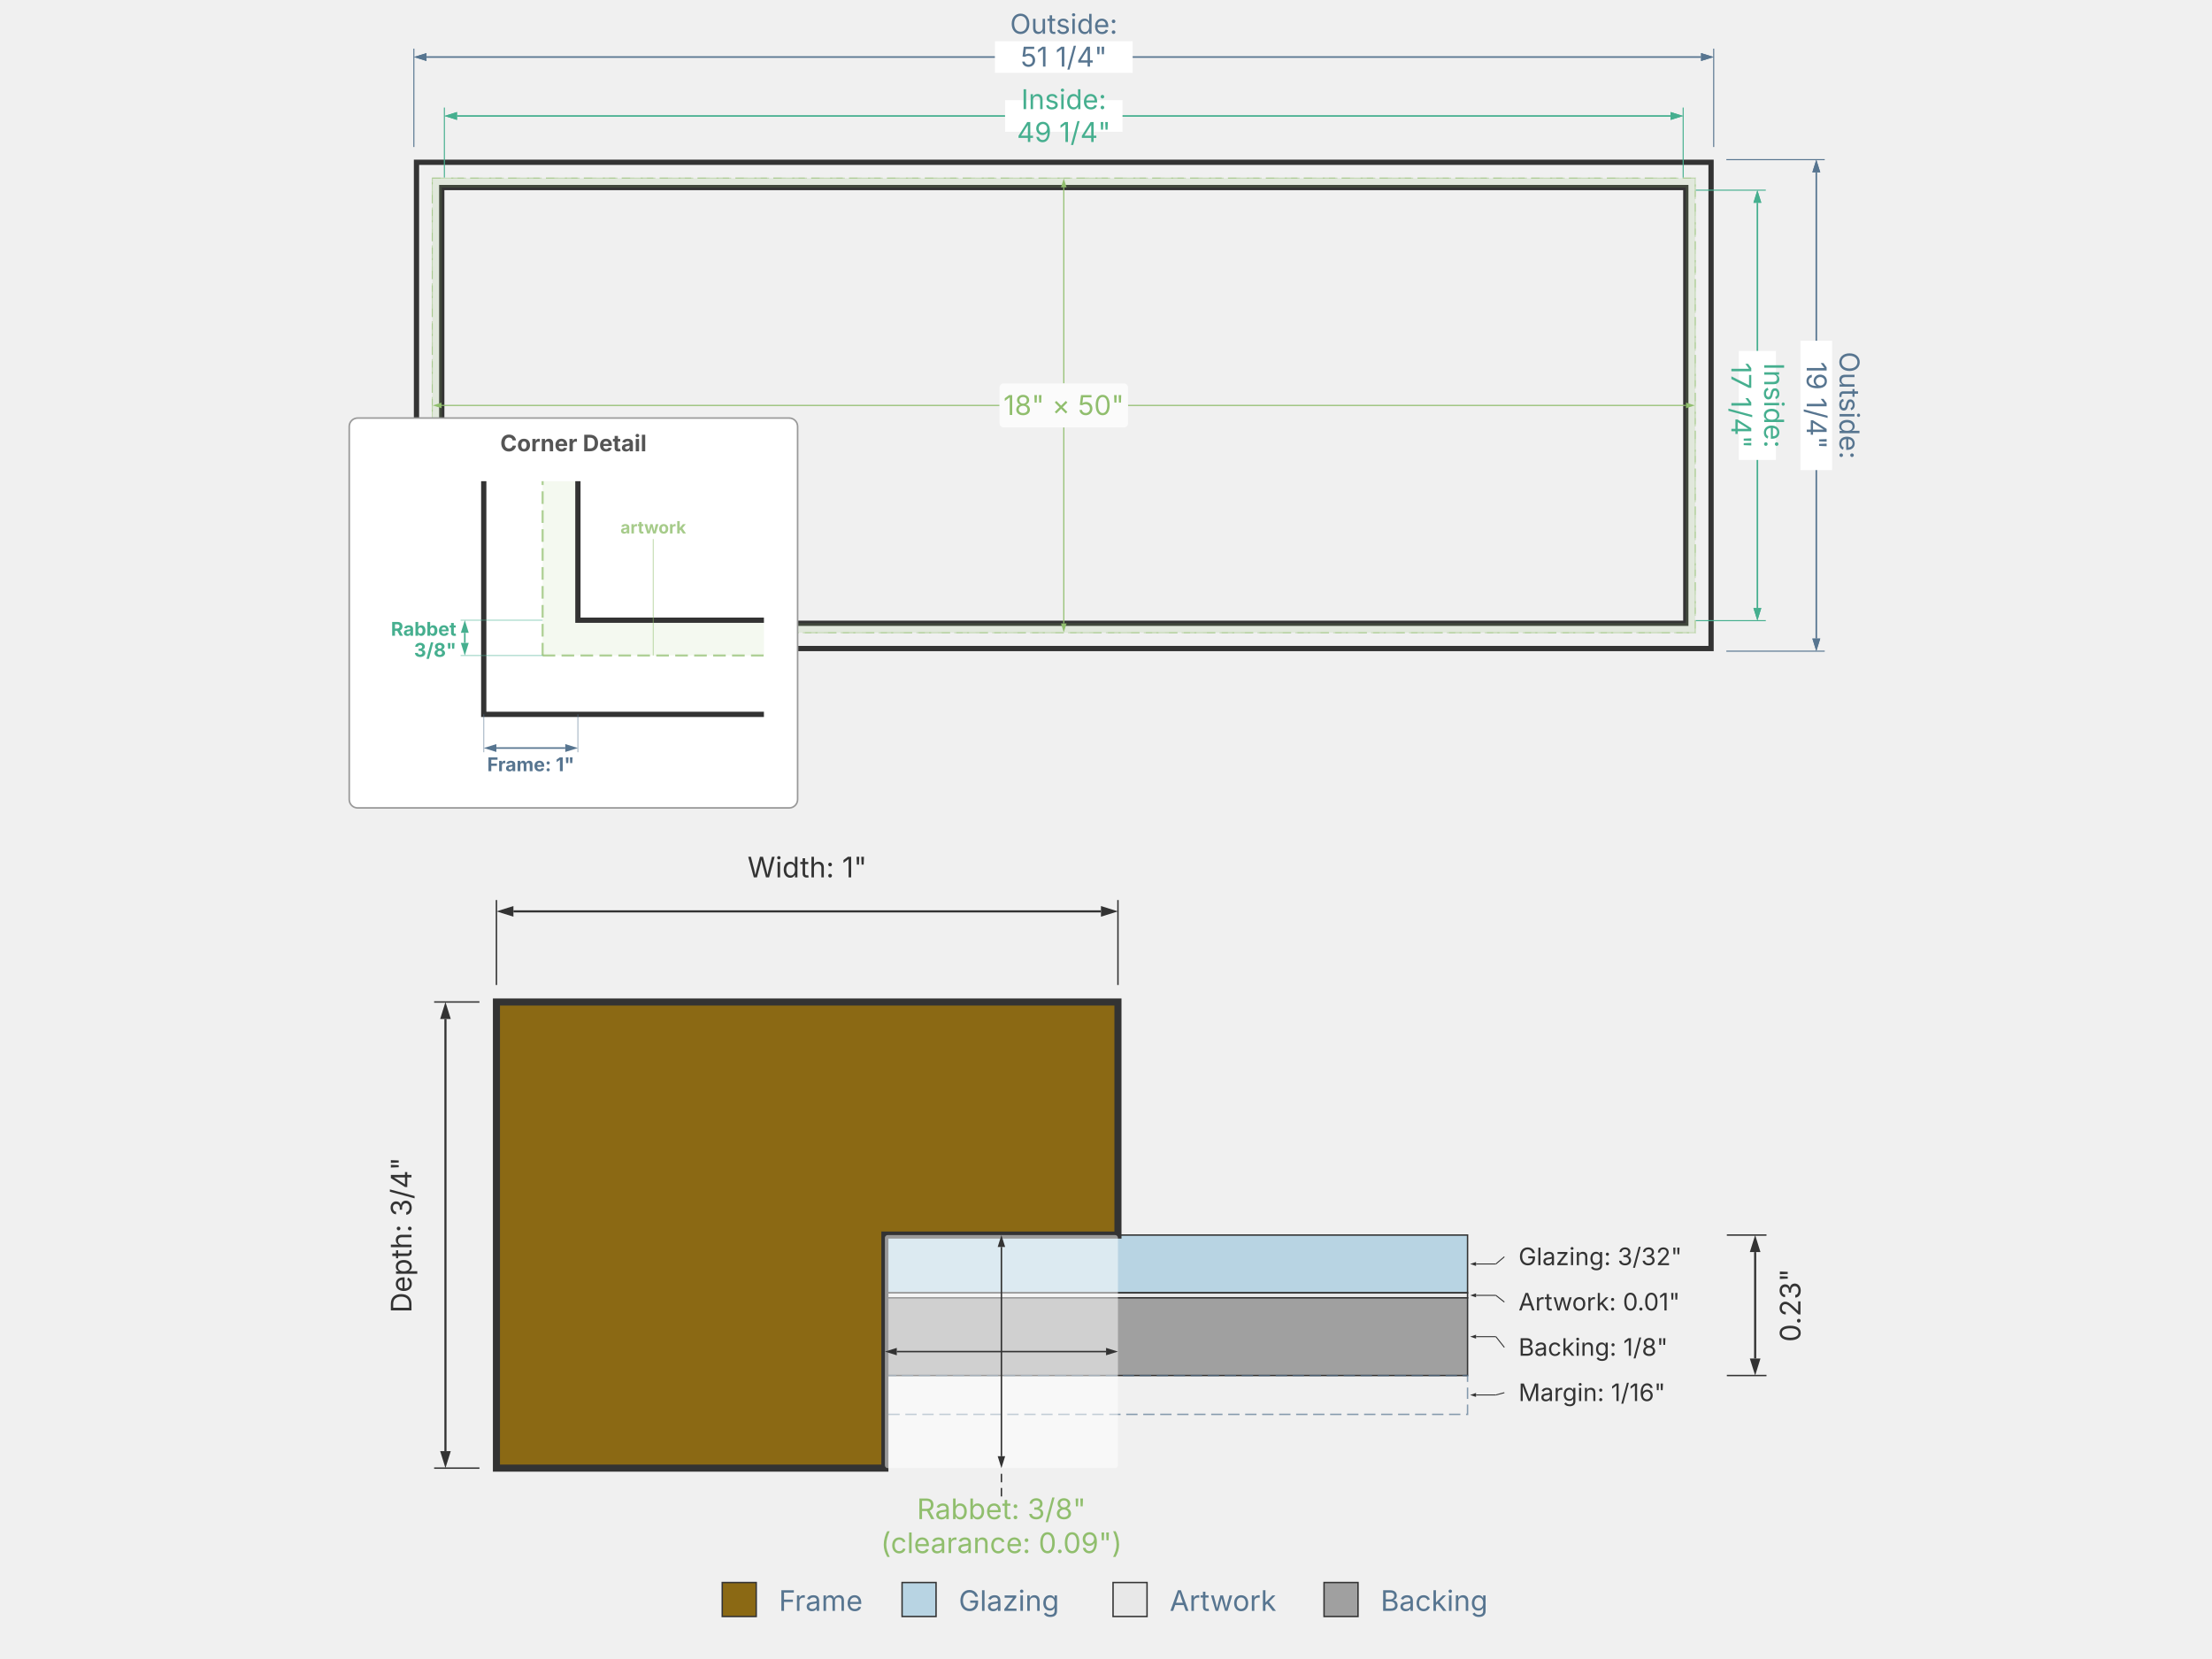
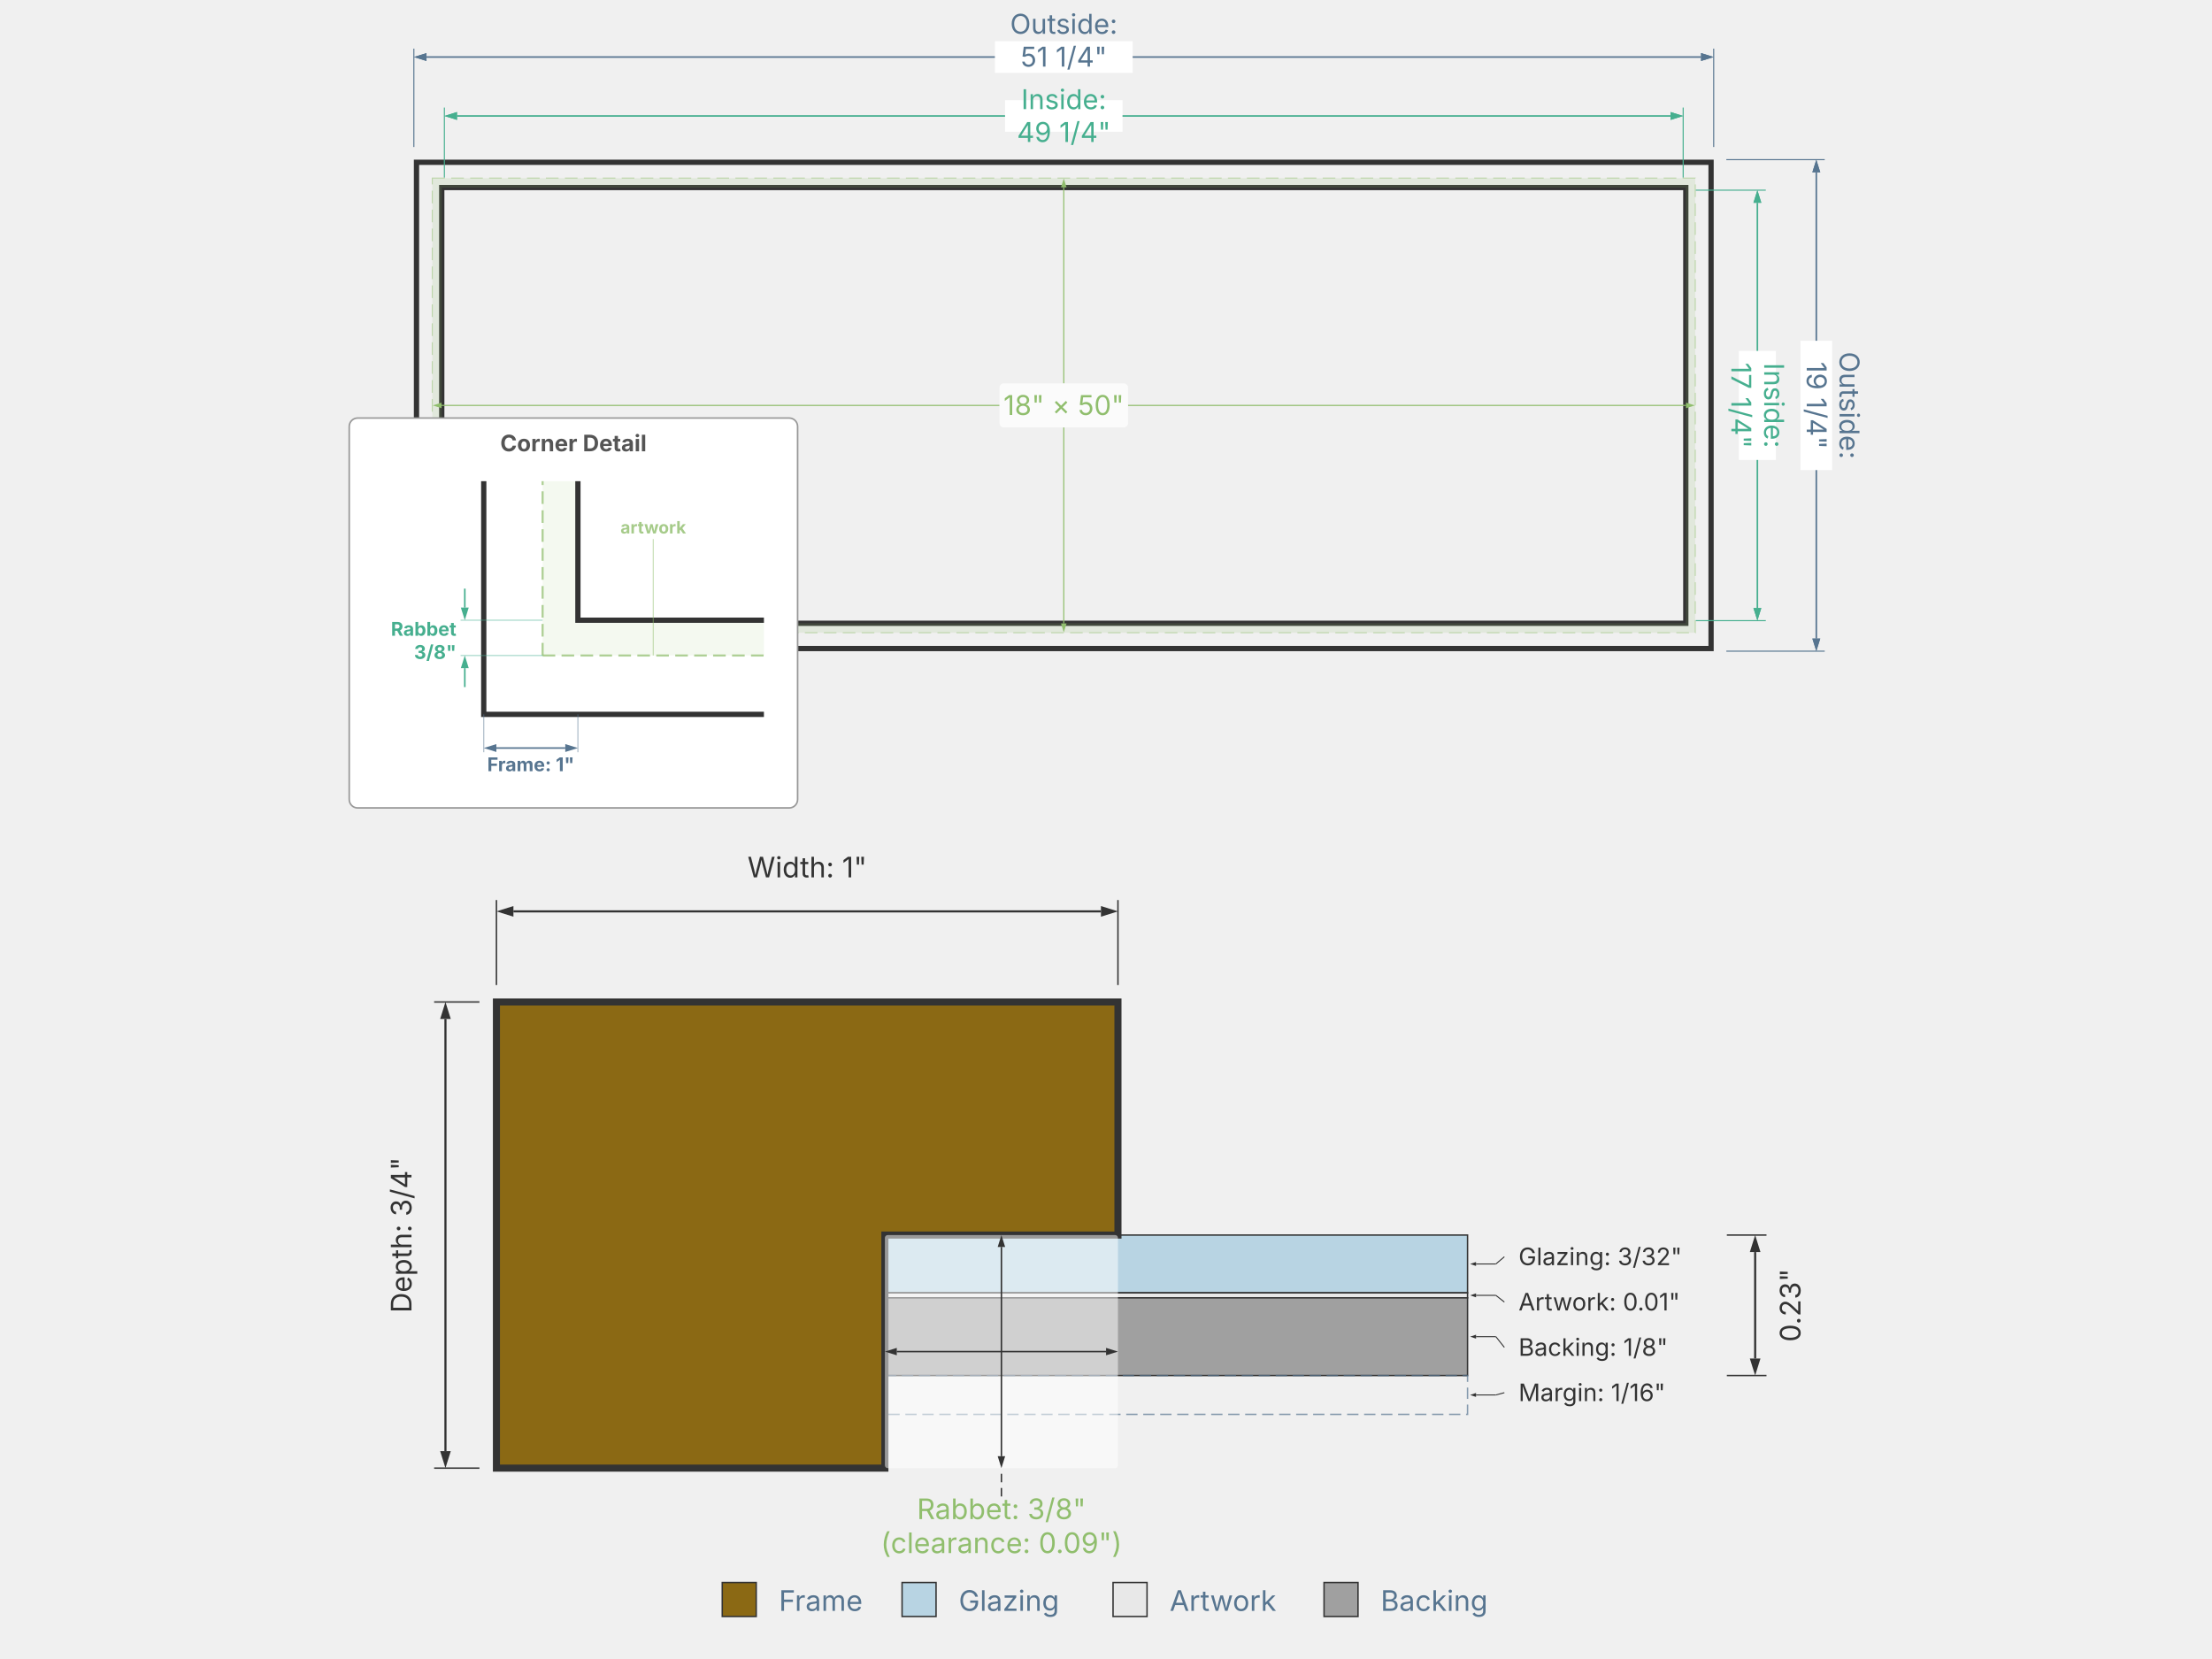
<svg xmlns="http://www.w3.org/2000/svg" viewBox="0 0 800.00 600.00">
  <g id="plan-view" transform="translate(80.21, 4.64) scale(0.7613)">
    <defs>
      <pattern id="hatch" patternUnits="userSpaceOnUse" width="4" height="4">
        <path d="M-1,1 l2,-2 M0,4 l4,-4 M3,5 l2,-2" stroke="#CCCCCC" stroke-width="0.5" />
      </pattern>
    </defs>
    <g id="geometry">
      <rect x="92.50" y="71.00" width="615.00" height="231.00" stroke="#333333" stroke-width="2.5" fill="none" />
      <rect x="104.50" y="83.00" width="591.00" height="207.00" stroke="#333333" stroke-width="2.5" fill="none" />
    </g>
    <g id="rabbet-overlap">
      <path d="M100.00,78.50 h600.00 v216.00 h-600.00 Z M104.50,83.00 v207.00 h591.00 v-207.00 Z" fill="#90be6d" fill-opacity="0.15" fill-rule="evenodd" stroke="none" />
-       <rect x="100.00" y="78.50" width="600.00" height="216.00" fill="none" stroke="#90be6d" stroke-width="0.40" stroke-dasharray="4,2" stroke-opacity="0.5" />
    </g>
    <g id="content-boundary">
      <rect x="100.00" y="78.50" width="600.00" height="216.00" stroke="#90be6d" stroke-width="0.5" stroke-dasharray="6,3" fill="none" opacity="0.5" />
    </g>
    <g id="dimensions">
      <g class="dimension">
        <line x1="105.75" y1="78.25" x2="105.75" y2="45.00" stroke="#46af8f" stroke-width="0.5" />
        <line x1="694.25" y1="78.25" x2="694.25" y2="45.00" stroke="#46af8f" stroke-width="0.5" />
        <polygon points="105.75,49.00 111.75,50.88 111.75,47.12" fill="#46af8f" data-arrow="true" />
        <line x1="111.75" y1="49.00" x2="688.25" y2="49.00" stroke="#46af8f" stroke-width="0.75" />
        <polygon points="694.25,49.00 688.25,47.12 688.25,50.88" fill="#46af8f" data-arrow="true" />
        <rect x="372.10" y="41.50" width="55.80" height="15.00" fill="#FFFFFF" stroke="none" />
        <polygon points="105.75,49.00 111.75,50.88 111.75,47.12" fill="#46af8f" data-arrow="true" />
        <polygon points="694.25,49.00 688.25,47.12 688.25,50.88" fill="#46af8f" data-arrow="true" />
      </g>
      <g class="dimension">
        <line x1="91.25" y1="63.75" x2="91.25" y2="17.00" stroke="#577590" stroke-width="0.5" />
        <line x1="708.75" y1="63.75" x2="708.75" y2="17.00" stroke="#577590" stroke-width="0.5" />
        <polygon points="91.25,21.00 97.25,22.88 97.25,19.12" fill="#577590" data-arrow="true" />
        <line x1="97.25" y1="21.00" x2="702.75" y2="21.00" stroke="#577590" stroke-width="0.75" />
        <polygon points="708.75,21.00 702.75,19.12 702.75,22.88" fill="#577590" data-arrow="true" />
        <rect x="367.28" y="13.50" width="65.44" height="15.00" fill="#FFFFFF" stroke="none" />
        <polygon points="91.25,21.00 97.25,22.88 97.25,19.12" fill="#577590" data-arrow="true" />
        <polygon points="708.75,21.00 702.75,19.12 702.75,22.88" fill="#577590" data-arrow="true" />
      </g>
      <g class="dimension">
        <line x1="700.25" y1="84.25" x2="733.50" y2="84.25" stroke="#46af8f" stroke-width="0.5" />
        <line x1="700.25" y1="288.75" x2="733.50" y2="288.75" stroke="#46af8f" stroke-width="0.5" />
        <polygon points="729.50,84.25 727.62,90.25 731.38,90.25" fill="#46af8f" data-arrow="true" />
        <line x1="729.50" y1="90.25" x2="729.50" y2="282.75" stroke="#46af8f" stroke-width="0.75" />
        <polygon points="729.50,288.75 731.38,282.75 727.62,282.75" fill="#46af8f" data-arrow="true" />
        <rect x="720.70" y="160.60" width="17.60" height="51.80" fill="#FFFFFF" stroke="none" />
        <polygon points="729.50,84.25 727.62,90.25 731.38,90.25" fill="#46af8f" data-arrow="true" />
        <polygon points="729.50,288.75 731.38,282.75 727.62,282.75" fill="#46af8f" data-arrow="true" />
      </g>
      <g class="dimension">
        <line x1="714.75" y1="69.75" x2="761.50" y2="69.75" stroke="#577590" stroke-width="0.5" />
        <line x1="714.75" y1="303.25" x2="761.50" y2="303.25" stroke="#577590" stroke-width="0.5" />
        <polygon points="757.50,69.75 755.62,75.75 759.38,75.75" fill="#577590" data-arrow="true" />
        <line x1="757.50" y1="75.75" x2="757.50" y2="297.25" stroke="#577590" stroke-width="0.75" />
        <polygon points="757.50,303.25 759.38,297.25 755.62,297.25" fill="#577590" data-arrow="true" />
        <rect x="750.00" y="155.78" width="15.00" height="61.44" fill="#FFFFFF" stroke="none" />
        <polygon points="757.50,69.75 755.62,75.75 759.38,75.75" fill="#577590" data-arrow="true" />
        <polygon points="757.50,303.25 759.38,297.25 755.62,297.25" fill="#577590" data-arrow="true" />
      </g>
      <text transform="translate(400.00, 45.75)" fill="#46af8f" font-family="Inter, system-ui, -apple-system, sans-serif" font-size="13px" text-anchor="middle">Inside:</text>
      <text transform="translate(400.00, 61.35)" fill="#46af8f" font-family="Inter, system-ui, -apple-system, sans-serif" font-size="13px" text-anchor="middle">49 1/4"</text>
      <text transform="translate(400.00, 9.95)" fill="#577590" font-family="Inter, system-ui, -apple-system, sans-serif" font-size="13px" text-anchor="middle">Outside:</text>
      <text transform="translate(400.00, 25.55)" fill="#577590" font-family="Inter, system-ui, -apple-system, sans-serif" font-size="13px" text-anchor="middle">51 1/4"</text>
      <text transform="rotate(90 737.30 186.50)" x="737.30" y="191.05" fill="#46af8f" font-family="Inter, system-ui, -apple-system, sans-serif" font-size="13px" text-anchor="middle">Inside:</text>
      <text transform="rotate(90 721.70 186.50)" x="721.70" y="191.05" fill="#46af8f" font-family="Inter, system-ui, -apple-system, sans-serif" font-size="13px" text-anchor="middle">17 1/4"</text>
      <text transform="rotate(90 773.10 186.50)" x="773.10" y="191.05" fill="#577590" font-family="Inter, system-ui, -apple-system, sans-serif" font-size="13px" text-anchor="middle">Outside:</text>
      <text transform="rotate(90 757.50 186.50)" x="757.50" y="191.05" fill="#577590" font-family="Inter, system-ui, -apple-system, sans-serif" font-size="13px" text-anchor="middle">19 1/4"</text>
    </g>
    <g id="artwork-indicator">
      <polygon points="100.20,186.50 104.40,187.81 104.40,185.19" fill="#90be6d" data-arrow="true" />
      <line x1="104.40" y1="186.50" x2="369.48" y2="186.50" stroke="#90be6d" stroke-width="0.525" />
      <line x1="430.52" y1="186.50" x2="695.60" y2="186.50" stroke="#90be6d" stroke-width="0.525" />
      <polygon points="699.80,186.50 695.60,185.19 695.60,187.81" fill="#90be6d" data-arrow="true" />
      <polygon points="400.00,78.70 398.69,82.90 401.31,82.90" fill="#90be6d" data-arrow="true" />
      <line x1="400.00" y1="82.90" x2="400.00" y2="176.05" stroke="#90be6d" stroke-width="0.525" />
      <line x1="400.00" y1="196.95" x2="400.00" y2="290.10" stroke="#90be6d" stroke-width="0.525" />
      <polygon points="400.00,294.30 401.31,290.10 398.69,290.10" fill="#90be6d" data-arrow="true" />
      <rect x="369.48" y="176.05" width="61.04" height="20.90" fill="#FFFFFF" fill-opacity="0.75" stroke="none" rx="2" />
      <text transform="translate(400.00, 191.05)" fill="#90be6d" font-family="Inter, system-ui, -apple-system, sans-serif" font-size="13.00px" text-anchor="middle">18" × 50"</text>
    </g>
    <g id="corner-detail">
      <defs>
        <clipPath id="corner-detail-clip">
          <rect x="64.55" y="216.50" width="205.00" height="157.22" />
        </clipPath>
      </defs>
      <rect x="60.55" y="192.50" width="213.00" height="185.22" fill="#FFFFFF" stroke="#999" stroke-width="0.75" rx="4" />
      <text transform="translate(167.05, 208.30)" fill="#555" font-family="Inter, system-ui, -apple-system, sans-serif" font-size="10.8" font-weight="bold" text-anchor="middle">Corner Detail</text>
      <g clip-path="url(#corner-detail-clip)">
        <path d="M152.41,222.50 V305.31 H257.55 V288.54 H169.18 V222.50 H152.41 Z" fill="#90be6d" fill-opacity="0.10" stroke="none" />
        <line x1="152.41" y1="305.31" x2="257.55" y2="305.31" stroke="#90be6d" stroke-width="1" stroke-dasharray="6,3" opacity="0.7" />
        <line x1="152.41" y1="305.31" x2="152.41" y2="222.50" stroke="#90be6d" stroke-width="1" stroke-dasharray="6,3" opacity="0.7" />
        <polyline points="124.45,222.50 124.45,333.27 257.55,333.27" fill="none" stroke="#333333" stroke-width="2.5" stroke-linejoin="miter" />
        <polyline points="169.18,222.50 169.18,288.54 257.55,288.54" fill="none" stroke="#333333" stroke-width="2.5" stroke-linejoin="miter" />
      </g>
      <defs>
        <clipPath id="corner-detail-annot-clip">
          <rect x="62.55" y="194.50" width="209.00" height="181.22" />
        </clipPath>
      </defs>
      <g clip-path="url(#corner-detail-annot-clip)">
        <line x1="124.45" y1="333.27" x2="124.45" y2="351.27" stroke="#577590" stroke-width="0.5" opacity="0.5" />
        <line x1="169.18" y1="333.27" x2="169.18" y2="351.27" stroke="#577590" stroke-width="0.5" opacity="0.5" />
        <polygon points="124.45,349.27 130.45,351.14 130.45,347.39" fill="#577590" data-arrow="true" />
        <line x1="130.45" y1="349.27" x2="163.18" y2="349.27" stroke="#577590" stroke-width="0.75" />
        <polygon points="169.18,349.27 163.18,347.39 163.18,351.14" fill="#577590" data-arrow="true" />
        <text transform="translate(146.81, 360.27)" font-family="Inter, system-ui, -apple-system, sans-serif" font-size="9.0px" fill="#577590" font-weight="bold" text-anchor="middle">Frame: 1"</text>
        <line x1="152.41" y1="288.54" x2="113.45" y2="288.54" stroke="#46af8f" stroke-width="0.5" opacity="0.5" />
        <line x1="152.41" y1="305.31" x2="113.45" y2="305.31" stroke="#46af8f" stroke-width="0.5" opacity="0.5" />
-         <polygon points="115.45,288.54 113.57,294.54 117.32,294.54" fill="#46af8f" data-arrow="true" />
-         <line x1="115.45" y1="294.54" x2="115.45" y2="299.31" stroke="#46af8f" stroke-width="0.75" />
-         <polygon points="115.45,305.31 117.32,299.31 113.57,299.31" fill="#46af8f" data-arrow="true" />
-         <text transform="translate(111.45, 295.92)" fill="#46af8f" font-family="Inter, system-ui, -apple-system, sans-serif" font-size="9.0" text-anchor="end" font-weight="bold">Rabbet</text>
-         <text transform="translate(111.45, 305.92)" fill="#46af8f" font-family="Inter, system-ui, -apple-system, sans-serif" font-size="9.0" text-anchor="end" font-weight="bold">3/8"</text>
+         <line x1="115.45" y1="273.54" x2="115.45" y2="282.54" stroke="#46af8f" stroke-width="0.75" />
+         <polygon points="115.45,288.54 117.32,282.54 113.57,282.54" fill="#46af8f" data-arrow="true" />
+         <line x1="115.45" y1="320.31" x2="115.45" y2="311.31" stroke="#46af8f" stroke-width="0.75" />
+         <polygon points="115.45,305.31 113.57,311.31 117.32,311.31" fill="#46af8f" data-arrow="true" />
+         <text transform="translate(111.45, 295.92)" font-family="Inter, system-ui, -apple-system, sans-serif" font-size="9.0px" fill="#46af8f" text-anchor="end" font-weight="bold">Rabbet</text>
+         <text transform="translate(111.45, 306.92)" font-family="Inter, system-ui, -apple-system, sans-serif" font-size="9.0px" fill="#46af8f" text-anchor="end" font-weight="bold">3/8"</text>
        <line x1="204.98" y1="305.31" x2="204.98" y2="248.56" stroke="#90be6d" stroke-width="0.5" opacity="0.5" />
        <rect x="186.33" y="240.27" width="37.29" height="9.72" fill="#FFFFFF" stroke="none" rx="1" />
        <text transform="translate(204.98, 247.34)" fill="#90be6d" font-family="Inter, system-ui, -apple-system, sans-serif" font-size="8.1" text-anchor="middle" font-weight="bold" opacity="0.8">artwork</text>
      </g>
    </g>
  </g>
  <g id="section-view" transform="translate(-9.69, 310.15) scale(1.0242)">
    <defs>
      <pattern id="hatch" patternUnits="userSpaceOnUse" width="4" height="4">
        <path d="M-1,1 l2,-2 M0,4 l4,-4 M3,5 l2,-2" stroke="#CCCCCC" stroke-width="0.5" />
      </pattern>
    </defs>
    <g id="section-content" transform="translate(2.50, 0)">
      <g id="section-geometry">
        <rect x="319.43" y="133.30" width="205.75" height="20.41" stroke="#333333" stroke-width="0.5" fill="#B8D4E3" />
        <rect x="319.43" y="153.71" width="205.75" height="1.76" stroke="#333333" stroke-width="0.5" fill="#E8E8E8" />
        <rect x="319.43" y="155.47" width="205.75" height="27.43" stroke="#333333" stroke-width="0.5" fill="#A0A0A0" />
        <rect x="319.43" y="182.90" width="205.75" height="13.72" stroke="#577590" stroke-width="0.5" stroke-dasharray="4,2" fill="none" opacity="0.7" />
        <polygon points="182.26,51.00 401.73,51.00 401.73,133.30 319.43,133.30 319.43,215.60 182.26,215.60" stroke="#333333" stroke-width="2.5" fill="#8B6914" />
      </g>
      <g id="section-dimensions">
        <line x1="176.26" y1="51.00" x2="160.26" y2="51.00" stroke="#333333" stroke-width="0.5" />
        <line x1="176.26" y1="215.60" x2="160.26" y2="215.60" stroke="#333333" stroke-width="0.5" />
        <polygon points="164.26,51.00 162.39,57.00 166.14,57.00" fill="#333333" data-arrow="true" />
        <line x1="164.26" y1="57.00" x2="164.26" y2="209.60" stroke="#333333" stroke-width="0.75" />
        <polygon points="164.26,215.60 166.14,209.60 162.39,209.60" fill="#333333" data-arrow="true" />
        <text x="152.26" y="133.30" fill="#333333" font-family="Inter, system-ui, -apple-system, sans-serif" font-size="10px" text-anchor="middle" transform="rotate(-90 152.26 133.30)">Depth: 3/4"</text>
        <line x1="182.26" y1="45.00" x2="182.26" y2="15.00" stroke="#333333" stroke-width="0.5" />
        <line x1="401.73" y1="45.00" x2="401.73" y2="15.00" stroke="#333333" stroke-width="0.5" />
        <polygon points="182.26,19.00 188.26,20.88 188.26,17.12" fill="#333333" data-arrow="true" />
        <line x1="188.26" y1="19.00" x2="395.73" y2="19.00" stroke="#333333" stroke-width="0.75" />
        <polygon points="401.73,19.00 395.73,17.12 395.73,20.88" fill="#333333" data-arrow="true" />
        <text transform="translate(291.99, 7.00)" fill="#333333" font-family="Inter, system-ui, -apple-system, sans-serif" font-size="10px" text-anchor="middle">Width: 1"</text>
        <rect x="319.43" y="133.30" width="82.30" height="82.30" fill="#FFFFFF" fill-opacity="0.5" stroke="none" rx="1" />
        <polygon points="319.43,174.45 323.63,175.76 323.63,173.14" fill="#333333" data-arrow="true" />
        <line x1="323.63" y1="174.45" x2="397.53" y2="174.45" stroke="#333333" stroke-width="0.525" />
        <polygon points="401.73,174.45 397.53,173.14 397.53,175.76" fill="#333333" data-arrow="true" />
        <polygon points="360.58,133.30 359.27,137.50 361.89,137.50" fill="#333333" data-arrow="true" />
        <line x1="360.58" y1="137.50" x2="360.58" y2="211.40" stroke="#333333" stroke-width="0.525" />
        <polygon points="360.58,215.60 361.89,211.40 359.27,211.40" fill="#333333" data-arrow="true" />
        <polygon points="526.08,143.51 528.18,144.21 528.18,142.81" fill="#333333" data-arrow="true" />
        <line x1="528.18" y1="143.51" x2="535.18" y2="143.51" stroke="#333333" stroke-width="0.35" />
        <line x1="535.18" y1="143.51" x2="538.18" y2="140.96" stroke="#333333" stroke-width="0.35" />
-         <text transform="translate(543.18, 143.92)" fill="#333333" font-family="Inter, system-ui, -apple-system, sans-serif" font-size="8.5px">Glazing: 3/32"</text>
+         <text transform="translate(543.18, 143.93)" fill="#333333" font-family="Inter, system-ui, -apple-system, sans-serif" font-size="8.5px">Glazing: 3/32"</text>
        <polygon points="526.08,154.59 528.18,155.29 528.18,153.89" fill="#333333" data-arrow="true" />
        <line x1="528.18" y1="154.59" x2="535.18" y2="154.59" stroke="#333333" stroke-width="0.35" />
        <line x1="535.18" y1="154.59" x2="538.18" y2="156.96" stroke="#333333" stroke-width="0.35" />
-         <text transform="translate(543.18, 159.92)" fill="#333333" font-family="Inter, system-ui, -apple-system, sans-serif" font-size="8.5px">Artwork: 0.01"</text>
+         <text transform="translate(543.18, 159.93)" fill="#333333" font-family="Inter, system-ui, -apple-system, sans-serif" font-size="8.5px">Artwork: 0.01"</text>
        <polygon points="526.08,169.18 528.18,169.88 528.18,168.48" fill="#333333" data-arrow="true" />
        <line x1="528.18" y1="169.18" x2="535.18" y2="169.18" stroke="#333333" stroke-width="0.35" />
        <line x1="535.18" y1="169.18" x2="538.18" y2="172.96" stroke="#333333" stroke-width="0.35" />
-         <text transform="translate(543.18, 175.92)" fill="#333333" font-family="Inter, system-ui, -apple-system, sans-serif" font-size="8.5px">Backing: 1/8"</text>
+         <text transform="translate(543.18, 175.93)" fill="#333333" font-family="Inter, system-ui, -apple-system, sans-serif" font-size="8.5px">Backing: 1/8"</text>
        <polygon points="526.08,189.76 528.18,190.46 528.18,189.06" fill="#333333" data-arrow="true" />
        <line x1="528.18" y1="189.76" x2="535.18" y2="189.76" stroke="#333333" stroke-width="0.35" />
        <line x1="535.18" y1="189.76" x2="538.18" y2="188.96" stroke="#333333" stroke-width="0.35" />
-         <text transform="translate(543.18, 191.92)" fill="#333333" font-family="Inter, system-ui, -apple-system, sans-serif" font-size="8.5px">Margin: 1/16"</text>
+         <text transform="translate(543.18, 191.93)" fill="#333333" font-family="Inter, system-ui, -apple-system, sans-serif" font-size="8.5px">Margin: 1/16"</text>
        <line x1="616.74" y1="133.30" x2="630.74" y2="133.30" stroke="#333333" stroke-width="0.5" />
        <line x1="616.74" y1="182.90" x2="630.74" y2="182.90" stroke="#333333" stroke-width="0.5" />
        <polygon points="626.74,133.30 624.86,139.30 628.61,139.30" fill="#333333" data-arrow="true" />
        <line x1="626.74" y1="139.30" x2="626.74" y2="176.90" stroke="#333333" stroke-width="0.75" />
        <polygon points="626.74,182.90 628.61,176.90 624.86,176.90" fill="#333333" data-arrow="true" />
        <text x="642.74" y="158.10" fill="#333333" font-family="Inter, system-ui, -apple-system, sans-serif" font-size="10px" text-anchor="middle" transform="rotate(-90 642.74 158.10)">0.23"</text>
        <line x1="360.58" y1="217.60" x2="360.58" y2="227.60" stroke="#333333" stroke-width="0.5" stroke-dasharray="3,2" />
        <text transform="translate(360.58, 233.60)" fill="#90be6d" font-family="Inter, system-ui, -apple-system, sans-serif" font-size="10px" text-anchor="middle">Rabbet: 3/8"</text>
        <text transform="translate(360.58, 245.60)" fill="#90be6d" font-family="Inter, system-ui, -apple-system, sans-serif" font-size="10px" text-anchor="middle">(clearance: 0.09")</text>
      </g>
    </g>
    <g id="legend">
      <rect x="264.50" y="256.00" width="12" height="12" fill="#8B6914" stroke="#333333" stroke-width="0.5" />
      <text transform="translate(284.50, 266.00)" fill="#577590" font-family="Inter, system-ui, -apple-system, sans-serif" font-size="10px">Frame</text>
      <rect x="328.00" y="256.00" width="12" height="12" fill="#B8D4E3" stroke="#333333" stroke-width="0.5" />
      <text transform="translate(348.00, 266.00)" fill="#577590" font-family="Inter, system-ui, -apple-system, sans-serif" font-size="10px">Glazing</text>
      <rect x="402.50" y="256.00" width="12" height="12" fill="#E8E8E8" stroke="#333333" stroke-width="0.5" />
      <text transform="translate(422.50, 266.00)" fill="#577590" font-family="Inter, system-ui, -apple-system, sans-serif" font-size="10px">Artwork</text>
      <rect x="477.00" y="256.00" width="12" height="12" fill="#A0A0A0" stroke="#333333" stroke-width="0.5" />
      <text transform="translate(497.00, 266.00)" fill="#577590" font-family="Inter, system-ui, -apple-system, sans-serif" font-size="10px">Backing</text>
    </g>
  </g>
</svg>
